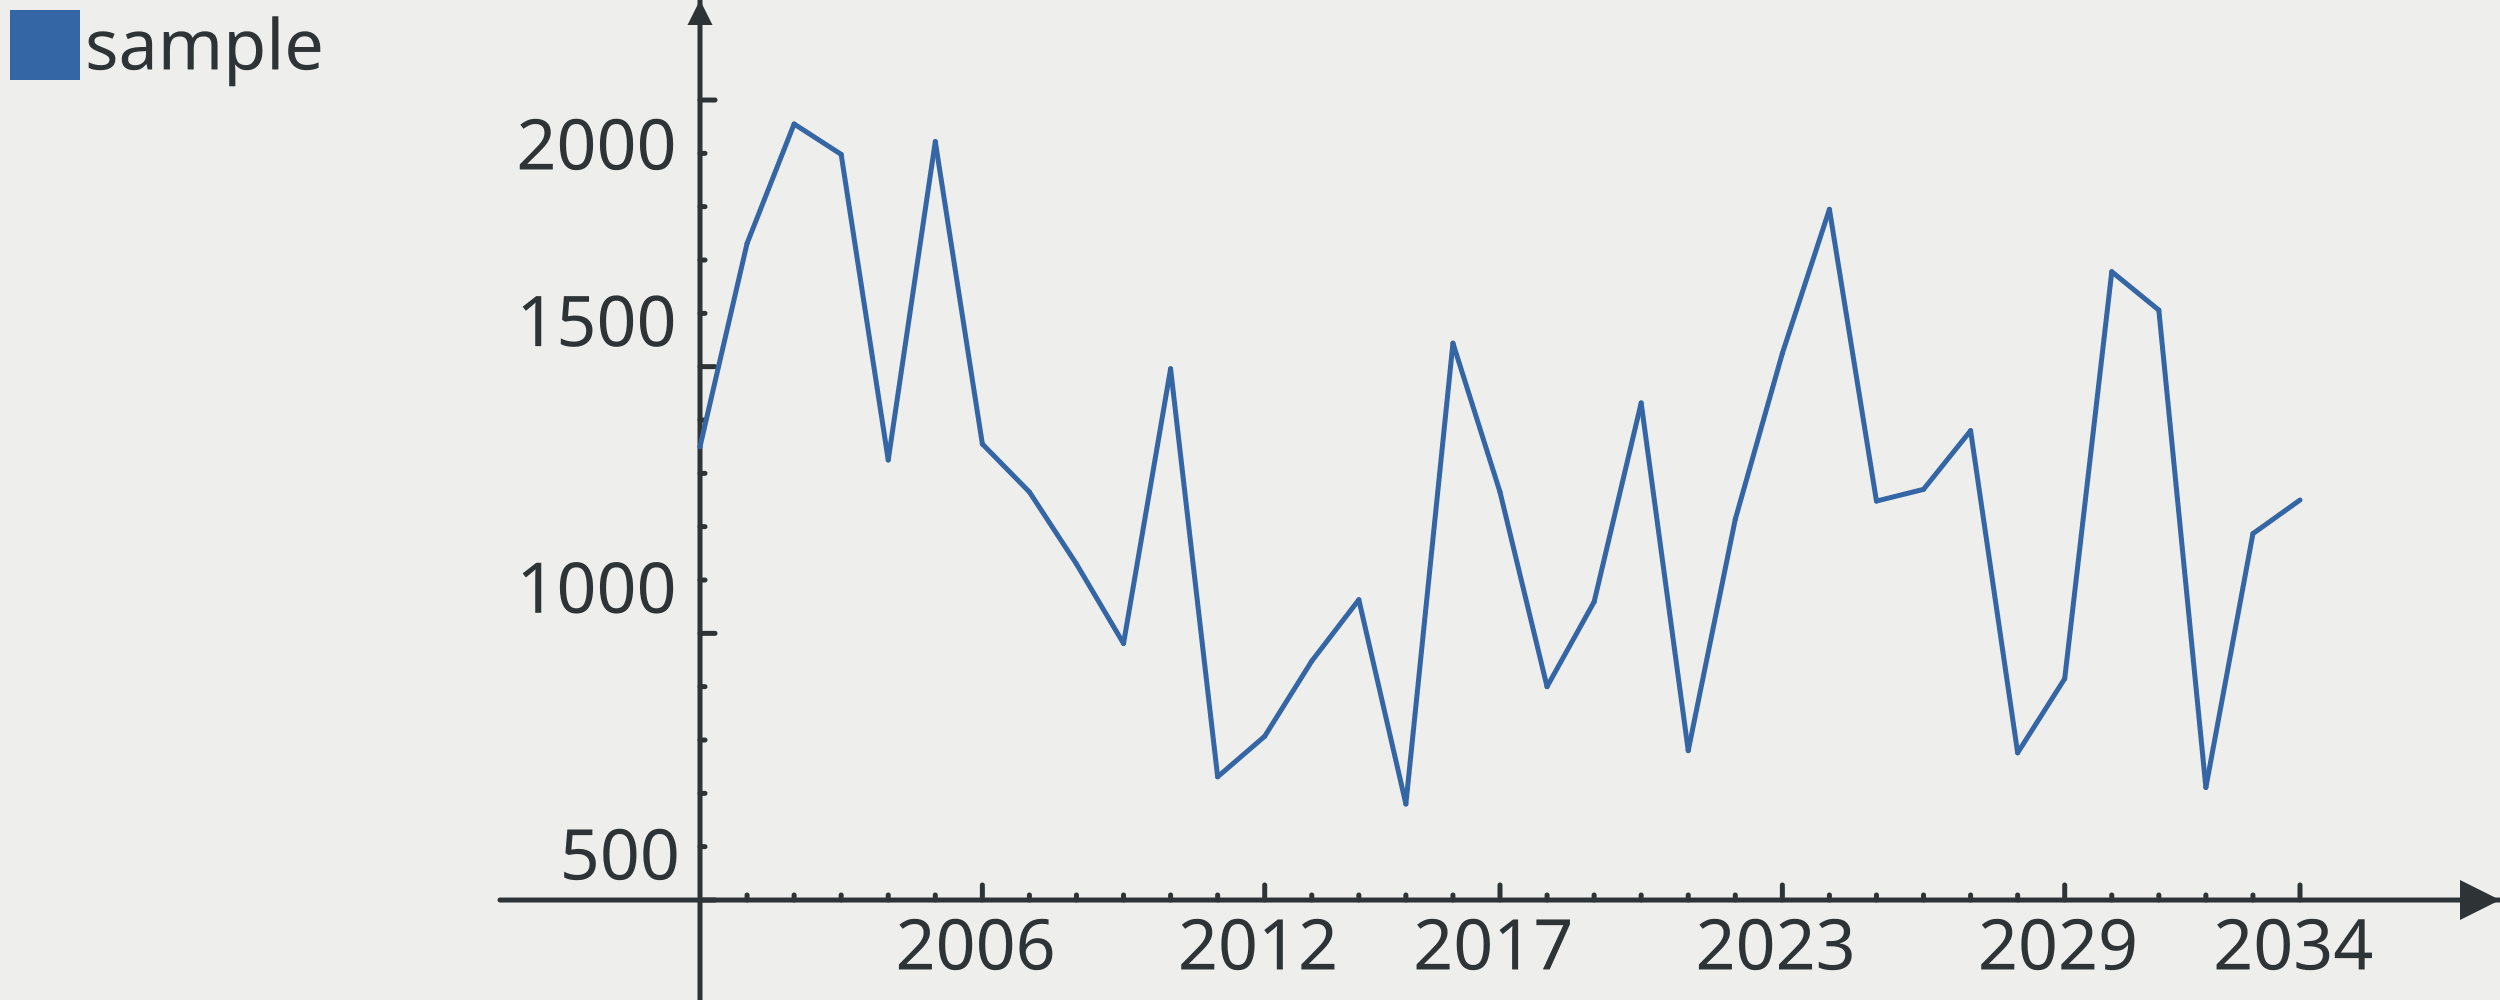
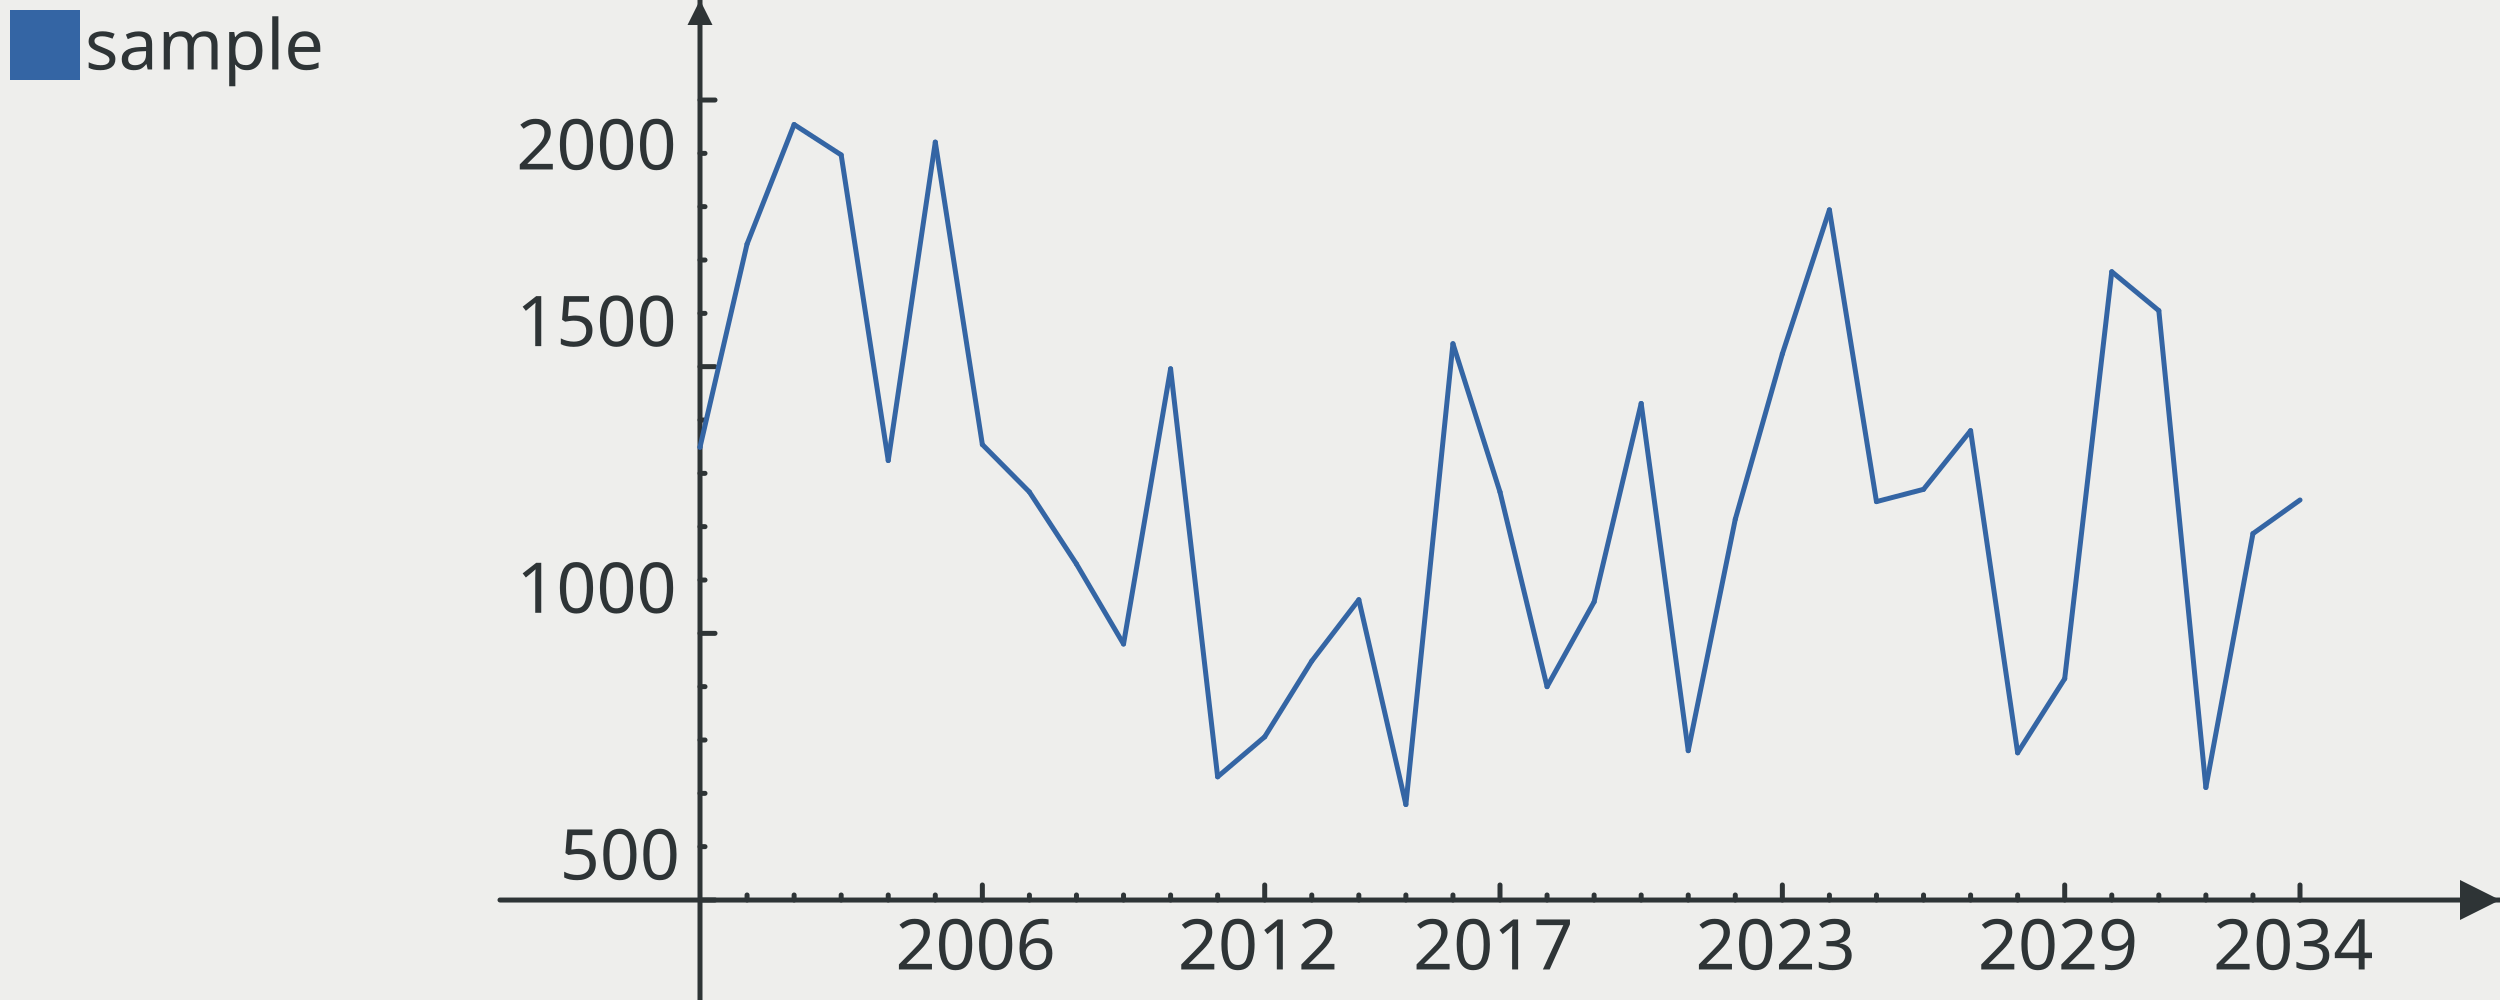
<svg xmlns="http://www.w3.org/2000/svg" width="500" height="200" version="1.0" id="ezcGraph">
  <defs />
  <g id="ezcGraphChart" color-rendering="optimizeQuality" shape-rendering="geometricPrecision" text-rendering="optimizeLegibility">
    <path d=" M 0,200 L 0,0 L 500,0 L 500,200 L 0,200 z " style="fill: #eeeeec; fill-opacity: 1.00; stroke: none;" id="ezcGraphPolygon_1" />
    <path d=" M 0,200 L 0,0 L 100,0 L 100,200 L 0,200 z " style="fill: #000000; fill-opacity: 0.00; stroke: none;" id="ezcGraphPolygon_2" />
    <path d=" M 2,16 L 2,2 L 16,2 L 16,16 L 2,16 z " style="fill: #3465a4; fill-opacity: 1.00; stroke: none;" id="ezcGraphPolygon_3" />
    <path d=" M 100,180 L 500,180" style="fill: none; stroke: #2e3436; stroke-width: 1; stroke-opacity: 1.00; stroke-linecap: round; stroke-linejoin: round;" id="ezcGraphLine_5" />
    <path d=" M 492,176 L 500,180 L 492,184 L 492,176 z " style="fill: #2e3436; fill-opacity: 1.00; stroke: none;" id="ezcGraphPolygon_6" />
    <path d=" M 140,200 L 140,0" style="fill: none; stroke: #2e3436; stroke-width: 1; stroke-opacity: 1.00; stroke-linecap: round; stroke-linejoin: round;" id="ezcGraphLine_7" />
    <path d=" M 137.5,5 L 140,0 L 142.5,5 L 137.5,5 z " style="fill: #2e3436; fill-opacity: 1.00; stroke: none;" id="ezcGraphPolygon_8" />
    <path d=" M 148,20 L 148,180" style="fill: none; stroke: #000000; stroke-width: 1; stroke-opacity: 0.00; stroke-linecap: round; stroke-linejoin: round;" id="ezcGraphLine_9" />
    <path d=" M 149.412,179 L 149.412,180" style="fill: none; stroke: #2e3436; stroke-width: 1; stroke-opacity: 1.00; stroke-linecap: round; stroke-linejoin: round;" id="ezcGraphLine_10" />
    <path d=" M 160,20 L 160,180" style="fill: none; stroke: #000000; stroke-width: 1; stroke-opacity: 0.00; stroke-linecap: round; stroke-linejoin: round;" id="ezcGraphLine_11" />
    <path d=" M 158.823,179 L 158.823,180" style="fill: none; stroke: #2e3436; stroke-width: 1; stroke-opacity: 1.00; stroke-linecap: round; stroke-linejoin: round;" id="ezcGraphLine_12" />
    <path d=" M 168,20 L 168,180" style="fill: none; stroke: #000000; stroke-width: 1; stroke-opacity: 0.00; stroke-linecap: round; stroke-linejoin: round;" id="ezcGraphLine_13" />
    <path d=" M 168.235,179 L 168.235,180" style="fill: none; stroke: #2e3436; stroke-width: 1; stroke-opacity: 1.00; stroke-linecap: round; stroke-linejoin: round;" id="ezcGraphLine_14" />
    <path d=" M 176,20 L 176,180" style="fill: none; stroke: #000000; stroke-width: 1; stroke-opacity: 0.00; stroke-linecap: round; stroke-linejoin: round;" id="ezcGraphLine_15" />
    <path d=" M 177.647,179 L 177.647,180" style="fill: none; stroke: #2e3436; stroke-width: 1; stroke-opacity: 1.00; stroke-linecap: round; stroke-linejoin: round;" id="ezcGraphLine_16" />
    <path d=" M 188,20 L 188,180" style="fill: none; stroke: #000000; stroke-width: 1; stroke-opacity: 0.00; stroke-linecap: round; stroke-linejoin: round;" id="ezcGraphLine_17" />
    <path d=" M 187.059,179 L 187.059,180" style="fill: none; stroke: #2e3436; stroke-width: 1; stroke-opacity: 1.00; stroke-linecap: round; stroke-linejoin: round;" id="ezcGraphLine_18" />
    <path d=" M 196,20 L 196,180" style="fill: none; stroke: #000000; stroke-width: 1; stroke-opacity: 0.00; stroke-linecap: round; stroke-linejoin: round;" id="ezcGraphLine_19" />
    <path d=" M 196.471,177 L 196.471,180" style="fill: none; stroke: #2e3436; stroke-width: 1; stroke-opacity: 1.00; stroke-linecap: round; stroke-linejoin: round;" id="ezcGraphLine_20" />
    <path d=" M 204,20 L 204,180" style="fill: none; stroke: #000000; stroke-width: 1; stroke-opacity: 0.00; stroke-linecap: round; stroke-linejoin: round;" id="ezcGraphLine_22" />
    <path d=" M 205.882,179 L 205.882,180" style="fill: none; stroke: #2e3436; stroke-width: 1; stroke-opacity: 1.00; stroke-linecap: round; stroke-linejoin: round;" id="ezcGraphLine_23" />
    <path d=" M 216,20 L 216,180" style="fill: none; stroke: #000000; stroke-width: 1; stroke-opacity: 0.00; stroke-linecap: round; stroke-linejoin: round;" id="ezcGraphLine_24" />
    <path d=" M 215.294,179 L 215.294,180" style="fill: none; stroke: #2e3436; stroke-width: 1; stroke-opacity: 1.00; stroke-linecap: round; stroke-linejoin: round;" id="ezcGraphLine_25" />
    <path d=" M 224,20 L 224,180" style="fill: none; stroke: #000000; stroke-width: 1; stroke-opacity: 0.00; stroke-linecap: round; stroke-linejoin: round;" id="ezcGraphLine_26" />
    <path d=" M 224.706,179 L 224.706,180" style="fill: none; stroke: #2e3436; stroke-width: 1; stroke-opacity: 1.00; stroke-linecap: round; stroke-linejoin: round;" id="ezcGraphLine_27" />
    <path d=" M 236,20 L 236,180" style="fill: none; stroke: #000000; stroke-width: 1; stroke-opacity: 0.00; stroke-linecap: round; stroke-linejoin: round;" id="ezcGraphLine_28" />
    <path d=" M 234.118,179 L 234.118,180" style="fill: none; stroke: #2e3436; stroke-width: 1; stroke-opacity: 1.00; stroke-linecap: round; stroke-linejoin: round;" id="ezcGraphLine_29" />
    <path d=" M 244,20 L 244,180" style="fill: none; stroke: #000000; stroke-width: 1; stroke-opacity: 0.00; stroke-linecap: round; stroke-linejoin: round;" id="ezcGraphLine_30" />
    <path d=" M 243.529,179 L 243.529,180" style="fill: none; stroke: #2e3436; stroke-width: 1; stroke-opacity: 1.00; stroke-linecap: round; stroke-linejoin: round;" id="ezcGraphLine_31" />
    <path d=" M 252,20 L 252,180" style="fill: none; stroke: #000000; stroke-width: 1; stroke-opacity: 0.00; stroke-linecap: round; stroke-linejoin: round;" id="ezcGraphLine_32" />
    <path d=" M 252.941,177 L 252.941,180" style="fill: none; stroke: #2e3436; stroke-width: 1; stroke-opacity: 1.00; stroke-linecap: round; stroke-linejoin: round;" id="ezcGraphLine_33" />
    <path d=" M 264,20 L 264,180" style="fill: none; stroke: #000000; stroke-width: 1; stroke-opacity: 0.00; stroke-linecap: round; stroke-linejoin: round;" id="ezcGraphLine_35" />
    <path d=" M 262.353,179 L 262.353,180" style="fill: none; stroke: #2e3436; stroke-width: 1; stroke-opacity: 1.00; stroke-linecap: round; stroke-linejoin: round;" id="ezcGraphLine_36" />
    <path d=" M 272,20 L 272,180" style="fill: none; stroke: #000000; stroke-width: 1; stroke-opacity: 0.00; stroke-linecap: round; stroke-linejoin: round;" id="ezcGraphLine_37" />
    <path d=" M 271.765,179 L 271.765,180" style="fill: none; stroke: #2e3436; stroke-width: 1; stroke-opacity: 1.00; stroke-linecap: round; stroke-linejoin: round;" id="ezcGraphLine_38" />
    <path d=" M 280,20 L 280,180" style="fill: none; stroke: #000000; stroke-width: 1; stroke-opacity: 0.00; stroke-linecap: round; stroke-linejoin: round;" id="ezcGraphLine_39" />
    <path d=" M 281.176,179 L 281.176,180" style="fill: none; stroke: #2e3436; stroke-width: 1; stroke-opacity: 1.00; stroke-linecap: round; stroke-linejoin: round;" id="ezcGraphLine_40" />
    <path d=" M 292,20 L 292,180" style="fill: none; stroke: #000000; stroke-width: 1; stroke-opacity: 0.00; stroke-linecap: round; stroke-linejoin: round;" id="ezcGraphLine_41" />
    <path d=" M 290.588,179 L 290.588,180" style="fill: none; stroke: #2e3436; stroke-width: 1; stroke-opacity: 1.00; stroke-linecap: round; stroke-linejoin: round;" id="ezcGraphLine_42" />
    <path d=" M 300,20 L 300,180" style="fill: none; stroke: #000000; stroke-width: 1; stroke-opacity: 0.00; stroke-linecap: round; stroke-linejoin: round;" id="ezcGraphLine_43" />
    <path d=" M 300,177 L 300,180" style="fill: none; stroke: #2e3436; stroke-width: 1; stroke-opacity: 1.00; stroke-linecap: round; stroke-linejoin: round;" id="ezcGraphLine_44" />
    <path d=" M 308,20 L 308,180" style="fill: none; stroke: #000000; stroke-width: 1; stroke-opacity: 0.00; stroke-linecap: round; stroke-linejoin: round;" id="ezcGraphLine_46" />
    <path d=" M 309.412,179 L 309.412,180" style="fill: none; stroke: #2e3436; stroke-width: 1; stroke-opacity: 1.00; stroke-linecap: round; stroke-linejoin: round;" id="ezcGraphLine_47" />
    <path d=" M 320,20 L 320,180" style="fill: none; stroke: #000000; stroke-width: 1; stroke-opacity: 0.00; stroke-linecap: round; stroke-linejoin: round;" id="ezcGraphLine_48" />
    <path d=" M 318.824,179 L 318.824,180" style="fill: none; stroke: #2e3436; stroke-width: 1; stroke-opacity: 1.00; stroke-linecap: round; stroke-linejoin: round;" id="ezcGraphLine_49" />
    <path d=" M 328,20 L 328,180" style="fill: none; stroke: #000000; stroke-width: 1; stroke-opacity: 0.00; stroke-linecap: round; stroke-linejoin: round;" id="ezcGraphLine_50" />
    <path d=" M 328.235,179 L 328.235,180" style="fill: none; stroke: #2e3436; stroke-width: 1; stroke-opacity: 1.00; stroke-linecap: round; stroke-linejoin: round;" id="ezcGraphLine_51" />
    <path d=" M 336,20 L 336,180" style="fill: none; stroke: #000000; stroke-width: 1; stroke-opacity: 0.00; stroke-linecap: round; stroke-linejoin: round;" id="ezcGraphLine_52" />
    <path d=" M 337.647,179 L 337.647,180" style="fill: none; stroke: #2e3436; stroke-width: 1; stroke-opacity: 1.00; stroke-linecap: round; stroke-linejoin: round;" id="ezcGraphLine_53" />
    <path d=" M 348,20 L 348,180" style="fill: none; stroke: #000000; stroke-width: 1; stroke-opacity: 0.00; stroke-linecap: round; stroke-linejoin: round;" id="ezcGraphLine_54" />
    <path d=" M 347.059,179 L 347.059,180" style="fill: none; stroke: #2e3436; stroke-width: 1; stroke-opacity: 1.00; stroke-linecap: round; stroke-linejoin: round;" id="ezcGraphLine_55" />
    <path d=" M 356,20 L 356,180" style="fill: none; stroke: #000000; stroke-width: 1; stroke-opacity: 0.00; stroke-linecap: round; stroke-linejoin: round;" id="ezcGraphLine_56" />
    <path d=" M 356.471,177 L 356.471,180" style="fill: none; stroke: #2e3436; stroke-width: 1; stroke-opacity: 1.00; stroke-linecap: round; stroke-linejoin: round;" id="ezcGraphLine_57" />
    <path d=" M 364,20 L 364,180" style="fill: none; stroke: #000000; stroke-width: 1; stroke-opacity: 0.00; stroke-linecap: round; stroke-linejoin: round;" id="ezcGraphLine_59" />
    <path d=" M 365.882,179 L 365.882,180" style="fill: none; stroke: #2e3436; stroke-width: 1; stroke-opacity: 1.00; stroke-linecap: round; stroke-linejoin: round;" id="ezcGraphLine_60" />
    <path d=" M 376,20 L 376,180" style="fill: none; stroke: #000000; stroke-width: 1; stroke-opacity: 0.00; stroke-linecap: round; stroke-linejoin: round;" id="ezcGraphLine_61" />
    <path d=" M 375.294,179 L 375.294,180" style="fill: none; stroke: #2e3436; stroke-width: 1; stroke-opacity: 1.00; stroke-linecap: round; stroke-linejoin: round;" id="ezcGraphLine_62" />
    <path d=" M 384,20 L 384,180" style="fill: none; stroke: #000000; stroke-width: 1; stroke-opacity: 0.00; stroke-linecap: round; stroke-linejoin: round;" id="ezcGraphLine_63" />
    <path d=" M 384.706,179 L 384.706,180" style="fill: none; stroke: #2e3436; stroke-width: 1; stroke-opacity: 1.00; stroke-linecap: round; stroke-linejoin: round;" id="ezcGraphLine_64" />
    <path d=" M 396,20 L 396,180" style="fill: none; stroke: #000000; stroke-width: 1; stroke-opacity: 0.00; stroke-linecap: round; stroke-linejoin: round;" id="ezcGraphLine_65" />
    <path d=" M 394.118,179 L 394.118,180" style="fill: none; stroke: #2e3436; stroke-width: 1; stroke-opacity: 1.00; stroke-linecap: round; stroke-linejoin: round;" id="ezcGraphLine_66" />
    <path d=" M 404,20 L 404,180" style="fill: none; stroke: #000000; stroke-width: 1; stroke-opacity: 0.00; stroke-linecap: round; stroke-linejoin: round;" id="ezcGraphLine_67" />
    <path d=" M 403.529,179 L 403.529,180" style="fill: none; stroke: #2e3436; stroke-width: 1; stroke-opacity: 1.00; stroke-linecap: round; stroke-linejoin: round;" id="ezcGraphLine_68" />
    <path d=" M 412,20 L 412,180" style="fill: none; stroke: #000000; stroke-width: 1; stroke-opacity: 0.00; stroke-linecap: round; stroke-linejoin: round;" id="ezcGraphLine_69" />
    <path d=" M 412.941,177 L 412.941,180" style="fill: none; stroke: #2e3436; stroke-width: 1; stroke-opacity: 1.00; stroke-linecap: round; stroke-linejoin: round;" id="ezcGraphLine_70" />
    <path d=" M 424,20 L 424,180" style="fill: none; stroke: #000000; stroke-width: 1; stroke-opacity: 0.00; stroke-linecap: round; stroke-linejoin: round;" id="ezcGraphLine_72" />
    <path d=" M 422.353,179 L 422.353,180" style="fill: none; stroke: #2e3436; stroke-width: 1; stroke-opacity: 1.00; stroke-linecap: round; stroke-linejoin: round;" id="ezcGraphLine_73" />
    <path d=" M 432,20 L 432,180" style="fill: none; stroke: #000000; stroke-width: 1; stroke-opacity: 0.00; stroke-linecap: round; stroke-linejoin: round;" id="ezcGraphLine_74" />
    <path d=" M 431.765,179 L 431.765,180" style="fill: none; stroke: #2e3436; stroke-width: 1; stroke-opacity: 1.00; stroke-linecap: round; stroke-linejoin: round;" id="ezcGraphLine_75" />
    <path d=" M 440,20 L 440,180" style="fill: none; stroke: #000000; stroke-width: 1; stroke-opacity: 0.00; stroke-linecap: round; stroke-linejoin: round;" id="ezcGraphLine_76" />
    <path d=" M 441.176,179 L 441.176,180" style="fill: none; stroke: #2e3436; stroke-width: 1; stroke-opacity: 1.00; stroke-linecap: round; stroke-linejoin: round;" id="ezcGraphLine_77" />
    <path d=" M 452,20 L 452,180" style="fill: none; stroke: #000000; stroke-width: 1; stroke-opacity: 0.00; stroke-linecap: round; stroke-linejoin: round;" id="ezcGraphLine_78" />
    <path d=" M 450.588,179 L 450.588,180" style="fill: none; stroke: #2e3436; stroke-width: 1; stroke-opacity: 1.00; stroke-linecap: round; stroke-linejoin: round;" id="ezcGraphLine_79" />
    <path d=" M 460,20 L 460,180" style="fill: none; stroke: #000000; stroke-width: 1; stroke-opacity: 0.00; stroke-linecap: round; stroke-linejoin: round;" id="ezcGraphLine_80" />
    <path d=" M 460,177 L 460,180" style="fill: none; stroke: #2e3436; stroke-width: 1; stroke-opacity: 1.00; stroke-linecap: round; stroke-linejoin: round;" id="ezcGraphLine_81" />
    <path d=" M 140,180 L 460,180" style="fill: none; stroke: #000000; stroke-width: 1; stroke-opacity: 0.00; stroke-linecap: round; stroke-linejoin: round;" id="ezcGraphLine_83" />
    <path d=" M 140,180 L 143,180" style="fill: none; stroke: #2e3436; stroke-width: 1; stroke-opacity: 1.00; stroke-linecap: round; stroke-linejoin: round;" id="ezcGraphLine_84" />
    <path d=" M 140,170 L 460,170" style="fill: none; stroke: #000000; stroke-width: 1; stroke-opacity: 0.00; stroke-linecap: round; stroke-linejoin: round;" id="ezcGraphLine_86" />
    <path d=" M 140,169.333 L 141,169.333" style="fill: none; stroke: #2e3436; stroke-width: 1; stroke-opacity: 1.00; stroke-linecap: round; stroke-linejoin: round;" id="ezcGraphLine_87" />
    <path d=" M 140,158 L 460,158" style="fill: none; stroke: #000000; stroke-width: 1; stroke-opacity: 0.00; stroke-linecap: round; stroke-linejoin: round;" id="ezcGraphLine_88" />
    <path d=" M 140,158.667 L 141,158.667" style="fill: none; stroke: #2e3436; stroke-width: 1; stroke-opacity: 1.00; stroke-linecap: round; stroke-linejoin: round;" id="ezcGraphLine_89" />
    <path d=" M 140,148 L 460,148" style="fill: none; stroke: #000000; stroke-width: 1; stroke-opacity: 0.00; stroke-linecap: round; stroke-linejoin: round;" id="ezcGraphLine_90" />
    <path d=" M 140,148 L 141,148" style="fill: none; stroke: #2e3436; stroke-width: 1; stroke-opacity: 1.00; stroke-linecap: round; stroke-linejoin: round;" id="ezcGraphLine_91" />
    <path d=" M 140,138 L 460,138" style="fill: none; stroke: #000000; stroke-width: 1; stroke-opacity: 0.00; stroke-linecap: round; stroke-linejoin: round;" id="ezcGraphLine_92" />
    <path d=" M 140,137.333 L 141,137.333" style="fill: none; stroke: #2e3436; stroke-width: 1; stroke-opacity: 1.00; stroke-linecap: round; stroke-linejoin: round;" id="ezcGraphLine_93" />
    <path d=" M 140,126 L 460,126" style="fill: none; stroke: #000000; stroke-width: 1; stroke-opacity: 0.00; stroke-linecap: round; stroke-linejoin: round;" id="ezcGraphLine_94" />
    <path d=" M 140,126.667 L 143,126.667" style="fill: none; stroke: #2e3436; stroke-width: 1; stroke-opacity: 1.00; stroke-linecap: round; stroke-linejoin: round;" id="ezcGraphLine_95" />
    <path d=" M 140,116 L 460,116" style="fill: none; stroke: #000000; stroke-width: 1; stroke-opacity: 0.00; stroke-linecap: round; stroke-linejoin: round;" id="ezcGraphLine_97" />
    <path d=" M 140,116 L 141,116" style="fill: none; stroke: #2e3436; stroke-width: 1; stroke-opacity: 1.00; stroke-linecap: round; stroke-linejoin: round;" id="ezcGraphLine_98" />
    <path d=" M 140,106 L 460,106" style="fill: none; stroke: #000000; stroke-width: 1; stroke-opacity: 0.00; stroke-linecap: round; stroke-linejoin: round;" id="ezcGraphLine_99" />
    <path d=" M 140,105.333 L 141,105.333" style="fill: none; stroke: #2e3436; stroke-width: 1; stroke-opacity: 1.00; stroke-linecap: round; stroke-linejoin: round;" id="ezcGraphLine_100" />
    <path d=" M 140,94 L 460,94" style="fill: none; stroke: #000000; stroke-width: 1; stroke-opacity: 0.00; stroke-linecap: round; stroke-linejoin: round;" id="ezcGraphLine_101" />
    <path d=" M 140,94.667 L 141,94.667" style="fill: none; stroke: #2e3436; stroke-width: 1; stroke-opacity: 1.00; stroke-linecap: round; stroke-linejoin: round;" id="ezcGraphLine_102" />
    <path d=" M 140,84 L 460,84" style="fill: none; stroke: #000000; stroke-width: 1; stroke-opacity: 0.00; stroke-linecap: round; stroke-linejoin: round;" id="ezcGraphLine_103" />
    <path d=" M 140,84 L 141,84" style="fill: none; stroke: #2e3436; stroke-width: 1; stroke-opacity: 1.00; stroke-linecap: round; stroke-linejoin: round;" id="ezcGraphLine_104" />
    <path d=" M 140,74 L 460,74" style="fill: none; stroke: #000000; stroke-width: 1; stroke-opacity: 0.00; stroke-linecap: round; stroke-linejoin: round;" id="ezcGraphLine_105" />
    <path d=" M 140,73.333 L 143,73.333" style="fill: none; stroke: #2e3436; stroke-width: 1; stroke-opacity: 1.00; stroke-linecap: round; stroke-linejoin: round;" id="ezcGraphLine_106" />
    <path d=" M 140,62 L 460,62" style="fill: none; stroke: #000000; stroke-width: 1; stroke-opacity: 0.00; stroke-linecap: round; stroke-linejoin: round;" id="ezcGraphLine_108" />
    <path d=" M 140,62.667 L 141,62.667" style="fill: none; stroke: #2e3436; stroke-width: 1; stroke-opacity: 1.00; stroke-linecap: round; stroke-linejoin: round;" id="ezcGraphLine_109" />
    <path d=" M 140,52 L 460,52" style="fill: none; stroke: #000000; stroke-width: 1; stroke-opacity: 0.00; stroke-linecap: round; stroke-linejoin: round;" id="ezcGraphLine_110" />
    <path d=" M 140,52 L 141,52" style="fill: none; stroke: #2e3436; stroke-width: 1; stroke-opacity: 1.00; stroke-linecap: round; stroke-linejoin: round;" id="ezcGraphLine_111" />
    <path d=" M 140,42 L 460,42" style="fill: none; stroke: #000000; stroke-width: 1; stroke-opacity: 0.00; stroke-linecap: round; stroke-linejoin: round;" id="ezcGraphLine_112" />
    <path d=" M 140,41.333 L 141,41.333" style="fill: none; stroke: #2e3436; stroke-width: 1; stroke-opacity: 1.00; stroke-linecap: round; stroke-linejoin: round;" id="ezcGraphLine_113" />
    <path d=" M 140,30 L 460,30" style="fill: none; stroke: #000000; stroke-width: 1; stroke-opacity: 0.00; stroke-linecap: round; stroke-linejoin: round;" id="ezcGraphLine_114" />
    <path d=" M 140,30.667 L 141,30.667" style="fill: none; stroke: #2e3436; stroke-width: 1; stroke-opacity: 1.00; stroke-linecap: round; stroke-linejoin: round;" id="ezcGraphLine_115" />
    <path d=" M 140,20 L 460,20" style="fill: none; stroke: #000000; stroke-width: 1; stroke-opacity: 0.00; stroke-linecap: round; stroke-linejoin: round;" id="ezcGraphLine_116" />
    <path d=" M 140,20 L 143,20" style="fill: none; stroke: #2e3436; stroke-width: 1; stroke-opacity: 1.00; stroke-linecap: round; stroke-linejoin: round;" id="ezcGraphLine_117" />
-     <path d=" M 140,89.333 L 140,89.333" style="fill: none; stroke: #3465a4; stroke-width: 1; stroke-opacity: 1.00; stroke-linecap: round; stroke-linejoin: round;" id="ezcGraphLine_119" />
-     <path d=" M 140,89.333 L 149.412,48.693" style="fill: none; stroke: #3465a4; stroke-width: 1; stroke-opacity: 1.00; stroke-linecap: round; stroke-linejoin: round;" id="ezcGraphLine_120" />
-     <path d=" M 149.412,48.693 L 158.823,24.8" style="fill: none; stroke: #3465a4; stroke-width: 1; stroke-opacity: 1.00; stroke-linecap: round; stroke-linejoin: round;" id="ezcGraphLine_121" />
-     <path d=" M 158.823,24.8 L 168.235,30.88" style="fill: none; stroke: #3465a4; stroke-width: 1; stroke-opacity: 1.00; stroke-linecap: round; stroke-linejoin: round;" id="ezcGraphLine_122" />
-     <path d=" M 168.235,30.88 L 177.647,92" style="fill: none; stroke: #3465a4; stroke-width: 1; stroke-opacity: 1.00; stroke-linecap: round; stroke-linejoin: round;" id="ezcGraphLine_123" />
-     <path d=" M 177.647,92 L 187.059,28.32" style="fill: none; stroke: #3465a4; stroke-width: 1; stroke-opacity: 1.00; stroke-linecap: round; stroke-linejoin: round;" id="ezcGraphLine_124" />
-     <path d=" M 187.059,28.32 L 196.471,88.8" style="fill: none; stroke: #3465a4; stroke-width: 1; stroke-opacity: 1.00; stroke-linecap: round; stroke-linejoin: round;" id="ezcGraphLine_125" />
-     <path d=" M 196.471,88.8 L 205.882,98.4" style="fill: none; stroke: #3465a4; stroke-width: 1; stroke-opacity: 1.00; stroke-linecap: round; stroke-linejoin: round;" id="ezcGraphLine_126" />
+     <path d=" M 140,89.44 L 140,89.44" style="fill: none; stroke: #3465a4; stroke-width: 1; stroke-opacity: 1.00; stroke-linecap: round; stroke-linejoin: round;" id="ezcGraphLine_119" />
+     <path d=" M 140,89.44 L 149.412,48.8" style="fill: none; stroke: #3465a4; stroke-width: 1; stroke-opacity: 1.00; stroke-linecap: round; stroke-linejoin: round;" id="ezcGraphLine_120" />
+     <path d=" M 149.412,48.8 L 158.823,24.907" style="fill: none; stroke: #3465a4; stroke-width: 1; stroke-opacity: 1.00; stroke-linecap: round; stroke-linejoin: round;" id="ezcGraphLine_121" />
+     <path d=" M 158.823,24.907 L 168.235,30.987" style="fill: none; stroke: #3465a4; stroke-width: 1; stroke-opacity: 1.00; stroke-linecap: round; stroke-linejoin: round;" id="ezcGraphLine_122" />
+     <path d=" M 168.235,30.987 L 177.647,92.107" style="fill: none; stroke: #3465a4; stroke-width: 1; stroke-opacity: 1.00; stroke-linecap: round; stroke-linejoin: round;" id="ezcGraphLine_123" />
+     <path d=" M 177.647,92.107 L 187.059,28.427" style="fill: none; stroke: #3465a4; stroke-width: 1; stroke-opacity: 1.00; stroke-linecap: round; stroke-linejoin: round;" id="ezcGraphLine_124" />
+     <path d=" M 187.059,28.427 L 196.471,88.907" style="fill: none; stroke: #3465a4; stroke-width: 1; stroke-opacity: 1.00; stroke-linecap: round; stroke-linejoin: round;" id="ezcGraphLine_125" />
+     <path d=" M 196.471,88.907 L 205.882,98.4" style="fill: none; stroke: #3465a4; stroke-width: 1; stroke-opacity: 1.00; stroke-linecap: round; stroke-linejoin: round;" id="ezcGraphLine_126" />
    <path d=" M 205.882,98.4 L 215.294,112.8" style="fill: none; stroke: #3465a4; stroke-width: 1; stroke-opacity: 1.00; stroke-linecap: round; stroke-linejoin: round;" id="ezcGraphLine_127" />
-     <path d=" M 215.294,112.8 L 224.706,128.693" style="fill: none; stroke: #3465a4; stroke-width: 1; stroke-opacity: 1.00; stroke-linecap: round; stroke-linejoin: round;" id="ezcGraphLine_128" />
-     <path d=" M 224.706,128.693 L 234.118,73.76" style="fill: none; stroke: #3465a4; stroke-width: 1; stroke-opacity: 1.00; stroke-linecap: round; stroke-linejoin: round;" id="ezcGraphLine_129" />
+     <path d=" M 215.294,112.8 L 224.706,128.8" style="fill: none; stroke: #3465a4; stroke-width: 1; stroke-opacity: 1.00; stroke-linecap: round; stroke-linejoin: round;" id="ezcGraphLine_128" />
+     <path d=" M 224.706,128.8 L 234.118,73.76" style="fill: none; stroke: #3465a4; stroke-width: 1; stroke-opacity: 1.00; stroke-linecap: round; stroke-linejoin: round;" id="ezcGraphLine_129" />
    <path d=" M 234.118,73.76 L 243.529,155.36" style="fill: none; stroke: #3465a4; stroke-width: 1; stroke-opacity: 1.00; stroke-linecap: round; stroke-linejoin: round;" id="ezcGraphLine_130" />
-     <path d=" M 243.529,155.36 L 252.941,147.253" style="fill: none; stroke: #3465a4; stroke-width: 1; stroke-opacity: 1.00; stroke-linecap: round; stroke-linejoin: round;" id="ezcGraphLine_131" />
-     <path d=" M 252.941,147.253 L 262.353,132.213" style="fill: none; stroke: #3465a4; stroke-width: 1; stroke-opacity: 1.00; stroke-linecap: round; stroke-linejoin: round;" id="ezcGraphLine_132" />
+     <path d=" M 243.529,155.36 L 252.941,147.36" style="fill: none; stroke: #3465a4; stroke-width: 1; stroke-opacity: 1.00; stroke-linecap: round; stroke-linejoin: round;" id="ezcGraphLine_131" />
+     <path d=" M 252.941,147.36 L 262.353,132.213" style="fill: none; stroke: #3465a4; stroke-width: 1; stroke-opacity: 1.00; stroke-linecap: round; stroke-linejoin: round;" id="ezcGraphLine_132" />
    <path d=" M 262.353,132.213 L 271.765,119.947" style="fill: none; stroke: #3465a4; stroke-width: 1; stroke-opacity: 1.00; stroke-linecap: round; stroke-linejoin: round;" id="ezcGraphLine_133" />
-     <path d=" M 271.765,119.947 L 281.176,160.8" style="fill: none; stroke: #3465a4; stroke-width: 1; stroke-opacity: 1.00; stroke-linecap: round; stroke-linejoin: round;" id="ezcGraphLine_134" />
-     <path d=" M 281.176,160.8 L 290.588,68.64" style="fill: none; stroke: #3465a4; stroke-width: 1; stroke-opacity: 1.00; stroke-linecap: round; stroke-linejoin: round;" id="ezcGraphLine_135" />
-     <path d=" M 290.588,68.64 L 300,98.4" style="fill: none; stroke: #3465a4; stroke-width: 1; stroke-opacity: 1.00; stroke-linecap: round; stroke-linejoin: round;" id="ezcGraphLine_136" />
+     <path d=" M 271.765,119.947 L 281.176,160.907" style="fill: none; stroke: #3465a4; stroke-width: 1; stroke-opacity: 1.00; stroke-linecap: round; stroke-linejoin: round;" id="ezcGraphLine_134" />
+     <path d=" M 281.176,160.907 L 290.588,68.747" style="fill: none; stroke: #3465a4; stroke-width: 1; stroke-opacity: 1.00; stroke-linecap: round; stroke-linejoin: round;" id="ezcGraphLine_135" />
+     <path d=" M 290.588,68.747 L 300,98.4" style="fill: none; stroke: #3465a4; stroke-width: 1; stroke-opacity: 1.00; stroke-linecap: round; stroke-linejoin: round;" id="ezcGraphLine_136" />
    <path d=" M 300,98.4 L 309.412,137.333" style="fill: none; stroke: #3465a4; stroke-width: 1; stroke-opacity: 1.00; stroke-linecap: round; stroke-linejoin: round;" id="ezcGraphLine_137" />
    <path d=" M 309.412,137.333 L 318.824,120.373" style="fill: none; stroke: #3465a4; stroke-width: 1; stroke-opacity: 1.00; stroke-linecap: round; stroke-linejoin: round;" id="ezcGraphLine_138" />
-     <path d=" M 318.824,120.373 L 328.235,80.587" style="fill: none; stroke: #3465a4; stroke-width: 1; stroke-opacity: 1.00; stroke-linecap: round; stroke-linejoin: round;" id="ezcGraphLine_139" />
-     <path d=" M 328.235,80.587 L 337.647,150.133" style="fill: none; stroke: #3465a4; stroke-width: 1; stroke-opacity: 1.00; stroke-linecap: round; stroke-linejoin: round;" id="ezcGraphLine_140" />
+     <path d=" M 318.824,120.373 L 328.235,80.693" style="fill: none; stroke: #3465a4; stroke-width: 1; stroke-opacity: 1.00; stroke-linecap: round; stroke-linejoin: round;" id="ezcGraphLine_139" />
+     <path d=" M 328.235,80.693 L 337.647,150.133" style="fill: none; stroke: #3465a4; stroke-width: 1; stroke-opacity: 1.00; stroke-linecap: round; stroke-linejoin: round;" id="ezcGraphLine_140" />
    <path d=" M 337.647,150.133 L 347.059,103.84" style="fill: none; stroke: #3465a4; stroke-width: 1; stroke-opacity: 1.00; stroke-linecap: round; stroke-linejoin: round;" id="ezcGraphLine_141" />
-     <path d=" M 347.059,103.84 L 356.471,70.667" style="fill: none; stroke: #3465a4; stroke-width: 1; stroke-opacity: 1.00; stroke-linecap: round; stroke-linejoin: round;" id="ezcGraphLine_142" />
-     <path d=" M 356.471,70.667 L 365.882,41.867" style="fill: none; stroke: #3465a4; stroke-width: 1; stroke-opacity: 1.00; stroke-linecap: round; stroke-linejoin: round;" id="ezcGraphLine_143" />
-     <path d=" M 365.882,41.867 L 375.294,100.213" style="fill: none; stroke: #3465a4; stroke-width: 1; stroke-opacity: 1.00; stroke-linecap: round; stroke-linejoin: round;" id="ezcGraphLine_144" />
-     <path d=" M 375.294,100.213 L 384.706,97.867" style="fill: none; stroke: #3465a4; stroke-width: 1; stroke-opacity: 1.00; stroke-linecap: round; stroke-linejoin: round;" id="ezcGraphLine_145" />
+     <path d=" M 347.059,103.84 L 356.471,70.773" style="fill: none; stroke: #3465a4; stroke-width: 1; stroke-opacity: 1.00; stroke-linecap: round; stroke-linejoin: round;" id="ezcGraphLine_142" />
+     <path d=" M 356.471,70.773 L 365.882,41.973" style="fill: none; stroke: #3465a4; stroke-width: 1; stroke-opacity: 1.00; stroke-linecap: round; stroke-linejoin: round;" id="ezcGraphLine_143" />
+     <path d=" M 365.882,41.973 L 375.294,100.32" style="fill: none; stroke: #3465a4; stroke-width: 1; stroke-opacity: 1.00; stroke-linecap: round; stroke-linejoin: round;" id="ezcGraphLine_144" />
+     <path d=" M 375.294,100.32 L 384.706,97.867" style="fill: none; stroke: #3465a4; stroke-width: 1; stroke-opacity: 1.00; stroke-linecap: round; stroke-linejoin: round;" id="ezcGraphLine_145" />
    <path d=" M 384.706,97.867 L 394.118,86.133" style="fill: none; stroke: #3465a4; stroke-width: 1; stroke-opacity: 1.00; stroke-linecap: round; stroke-linejoin: round;" id="ezcGraphLine_146" />
    <path d=" M 394.118,86.133 L 403.529,150.56" style="fill: none; stroke: #3465a4; stroke-width: 1; stroke-opacity: 1.00; stroke-linecap: round; stroke-linejoin: round;" id="ezcGraphLine_147" />
    <path d=" M 403.529,150.56 L 412.941,135.733" style="fill: none; stroke: #3465a4; stroke-width: 1; stroke-opacity: 1.00; stroke-linecap: round; stroke-linejoin: round;" id="ezcGraphLine_148" />
    <path d=" M 412.941,135.733 L 422.353,54.347" style="fill: none; stroke: #3465a4; stroke-width: 1; stroke-opacity: 1.00; stroke-linecap: round; stroke-linejoin: round;" id="ezcGraphLine_149" />
-     <path d=" M 422.353,54.347 L 431.765,62.027" style="fill: none; stroke: #3465a4; stroke-width: 1; stroke-opacity: 1.00; stroke-linecap: round; stroke-linejoin: round;" id="ezcGraphLine_150" />
-     <path d=" M 431.765,62.027 L 441.176,157.493" style="fill: none; stroke: #3465a4; stroke-width: 1; stroke-opacity: 1.00; stroke-linecap: round; stroke-linejoin: round;" id="ezcGraphLine_151" />
+     <path d=" M 422.353,54.347 L 431.765,62.133" style="fill: none; stroke: #3465a4; stroke-width: 1; stroke-opacity: 1.00; stroke-linecap: round; stroke-linejoin: round;" id="ezcGraphLine_150" />
+     <path d=" M 431.765,62.133 L 441.176,157.493" style="fill: none; stroke: #3465a4; stroke-width: 1; stroke-opacity: 1.00; stroke-linecap: round; stroke-linejoin: round;" id="ezcGraphLine_151" />
    <path d=" M 441.176,157.493 L 450.588,106.72" style="fill: none; stroke: #3465a4; stroke-width: 1; stroke-opacity: 1.00; stroke-linecap: round; stroke-linejoin: round;" id="ezcGraphLine_152" />
    <path d=" M 450.588,106.72 L 460,100" style="fill: none; stroke: #3465a4; stroke-width: 1; stroke-opacity: 1.00; stroke-linecap: round; stroke-linejoin: round;" id="ezcGraphLine_153" />
    <g id="ezcGraphTextBox_4">
      <path d=" M 16.5,17 L 16.5,1.5 L 62.52,1.5 L 62.52,17 L 16.5,17 z " style="fill: #ffffff; fill-opacity: 0.00; stroke: none;" id="ezcGraphPolygon_154" />
      <text id="ezcGraphTextBox_4_text" x="17" text-length="44.52px" y="13.9" style="font-size: 14px; font-family: sans-serif; fill: #2e3436; fill-opacity: 1.00; stroke: none;">sample</text>
    </g>
    <g id="ezcGraphTextBox_21">
      <path d=" M 178.611,197 L 178.611,181.5 L 214.831,181.5 L 214.831,197 L 178.611,197 z " style="fill: #ffffff; fill-opacity: 0.00; stroke: none;" id="ezcGraphPolygon_155" />
      <text id="ezcGraphTextBox_21_text" x="179.111" text-length="34.72px" y="193.9" style="font-size: 14px; font-family: sans-serif; fill: #2e3436; fill-opacity: 1.00; stroke: none;">2006</text>
    </g>
    <g id="ezcGraphTextBox_34">
      <path d=" M 235.081,197 L 235.081,181.5 L 271.301,181.5 L 271.301,197 L 235.081,197 z " style="fill: #ffffff; fill-opacity: 0.00; stroke: none;" id="ezcGraphPolygon_156" />
      <text id="ezcGraphTextBox_34_text" x="235.581" text-length="34.72px" y="193.9" style="font-size: 14px; font-family: sans-serif; fill: #2e3436; fill-opacity: 1.00; stroke: none;">2012</text>
    </g>
    <g id="ezcGraphTextBox_45">
      <path d=" M 282.14,197 L 282.14,181.5 L 318.36,181.5 L 318.36,197 L 282.14,197 z " style="fill: #ffffff; fill-opacity: 0.00; stroke: none;" id="ezcGraphPolygon_157" />
      <text id="ezcGraphTextBox_45_text" x="282.64" text-length="34.72px" y="193.9" style="font-size: 14px; font-family: sans-serif; fill: #2e3436; fill-opacity: 1.00; stroke: none;">2017</text>
    </g>
    <g id="ezcGraphTextBox_58">
      <path d=" M 338.611,197 L 338.611,181.5 L 374.831,181.5 L 374.831,197 L 338.611,197 z " style="fill: #ffffff; fill-opacity: 0.00; stroke: none;" id="ezcGraphPolygon_158" />
      <text id="ezcGraphTextBox_58_text" x="339.111" text-length="34.72px" y="193.9" style="font-size: 14px; font-family: sans-serif; fill: #2e3436; fill-opacity: 1.00; stroke: none;">2023</text>
    </g>
    <g id="ezcGraphTextBox_71">
      <path d=" M 395.081,197 L 395.081,181.5 L 431.301,181.5 L 431.301,197 L 395.081,197 z " style="fill: #ffffff; fill-opacity: 0.00; stroke: none;" id="ezcGraphPolygon_159" />
      <text id="ezcGraphTextBox_71_text" x="395.581" text-length="34.72px" y="193.9" style="font-size: 14px; font-family: sans-serif; fill: #2e3436; fill-opacity: 1.00; stroke: none;">2029</text>
    </g>
    <g id="ezcGraphTextBox_82">
      <path d=" M 442.14,197 L 442.14,181.5 L 478.36,181.5 L 478.36,197 L 442.14,197 z " style="fill: #ffffff; fill-opacity: 0.00; stroke: none;" id="ezcGraphPolygon_160" />
      <text id="ezcGraphTextBox_82_text" x="442.64" text-length="34.72px" y="193.9" style="font-size: 14px; font-family: sans-serif; fill: #2e3436; fill-opacity: 1.00; stroke: none;">2034</text>
    </g>
    <g id="ezcGraphTextBox_85">
      <path d=" M 111.46,179 L 111.46,163.5 L 139,163.5 L 139,179 L 111.46,179 z " style="fill: #ffffff; fill-opacity: 0.00; stroke: none;" id="ezcGraphPolygon_161" />
      <text id="ezcGraphTextBox_85_text" x="111.96" text-length="26.04px" y="175.9" style="font-size: 14px; font-family: sans-serif; fill: #2e3436; fill-opacity: 1.00; stroke: none;">500</text>
    </g>
    <g id="ezcGraphTextBox_96">
      <path d=" M 102.78,125.667 L 102.78,110.167 L 139,110.167 L 139,125.667 L 102.78,125.667 z " style="fill: #ffffff; fill-opacity: 0.00; stroke: none;" id="ezcGraphPolygon_162" />
      <text id="ezcGraphTextBox_96_text" x="103.28" text-length="34.72px" y="122.567" style="font-size: 14px; font-family: sans-serif; fill: #2e3436; fill-opacity: 1.00; stroke: none;">1000</text>
    </g>
    <g id="ezcGraphTextBox_107">
      <path d=" M 102.78,72.333 L 102.78,56.833 L 139,56.833 L 139,72.333 L 102.78,72.333 z " style="fill: #ffffff; fill-opacity: 0.00; stroke: none;" id="ezcGraphPolygon_163" />
      <text id="ezcGraphTextBox_107_text" x="103.28" text-length="34.72px" y="69.233" style="font-size: 14px; font-family: sans-serif; fill: #2e3436; fill-opacity: 1.00; stroke: none;">1500</text>
    </g>
    <g id="ezcGraphTextBox_118">
      <path d=" M 102.78,37 L 102.78,21.5 L 139,21.5 L 139,37 L 102.78,37 z " style="fill: #ffffff; fill-opacity: 0.00; stroke: none;" id="ezcGraphPolygon_164" />
      <text id="ezcGraphTextBox_118_text" x="103.28" text-length="34.72px" y="33.9" style="font-size: 14px; font-family: sans-serif; fill: #2e3436; fill-opacity: 1.00; stroke: none;">2000</text>
    </g>
  </g>
</svg>
